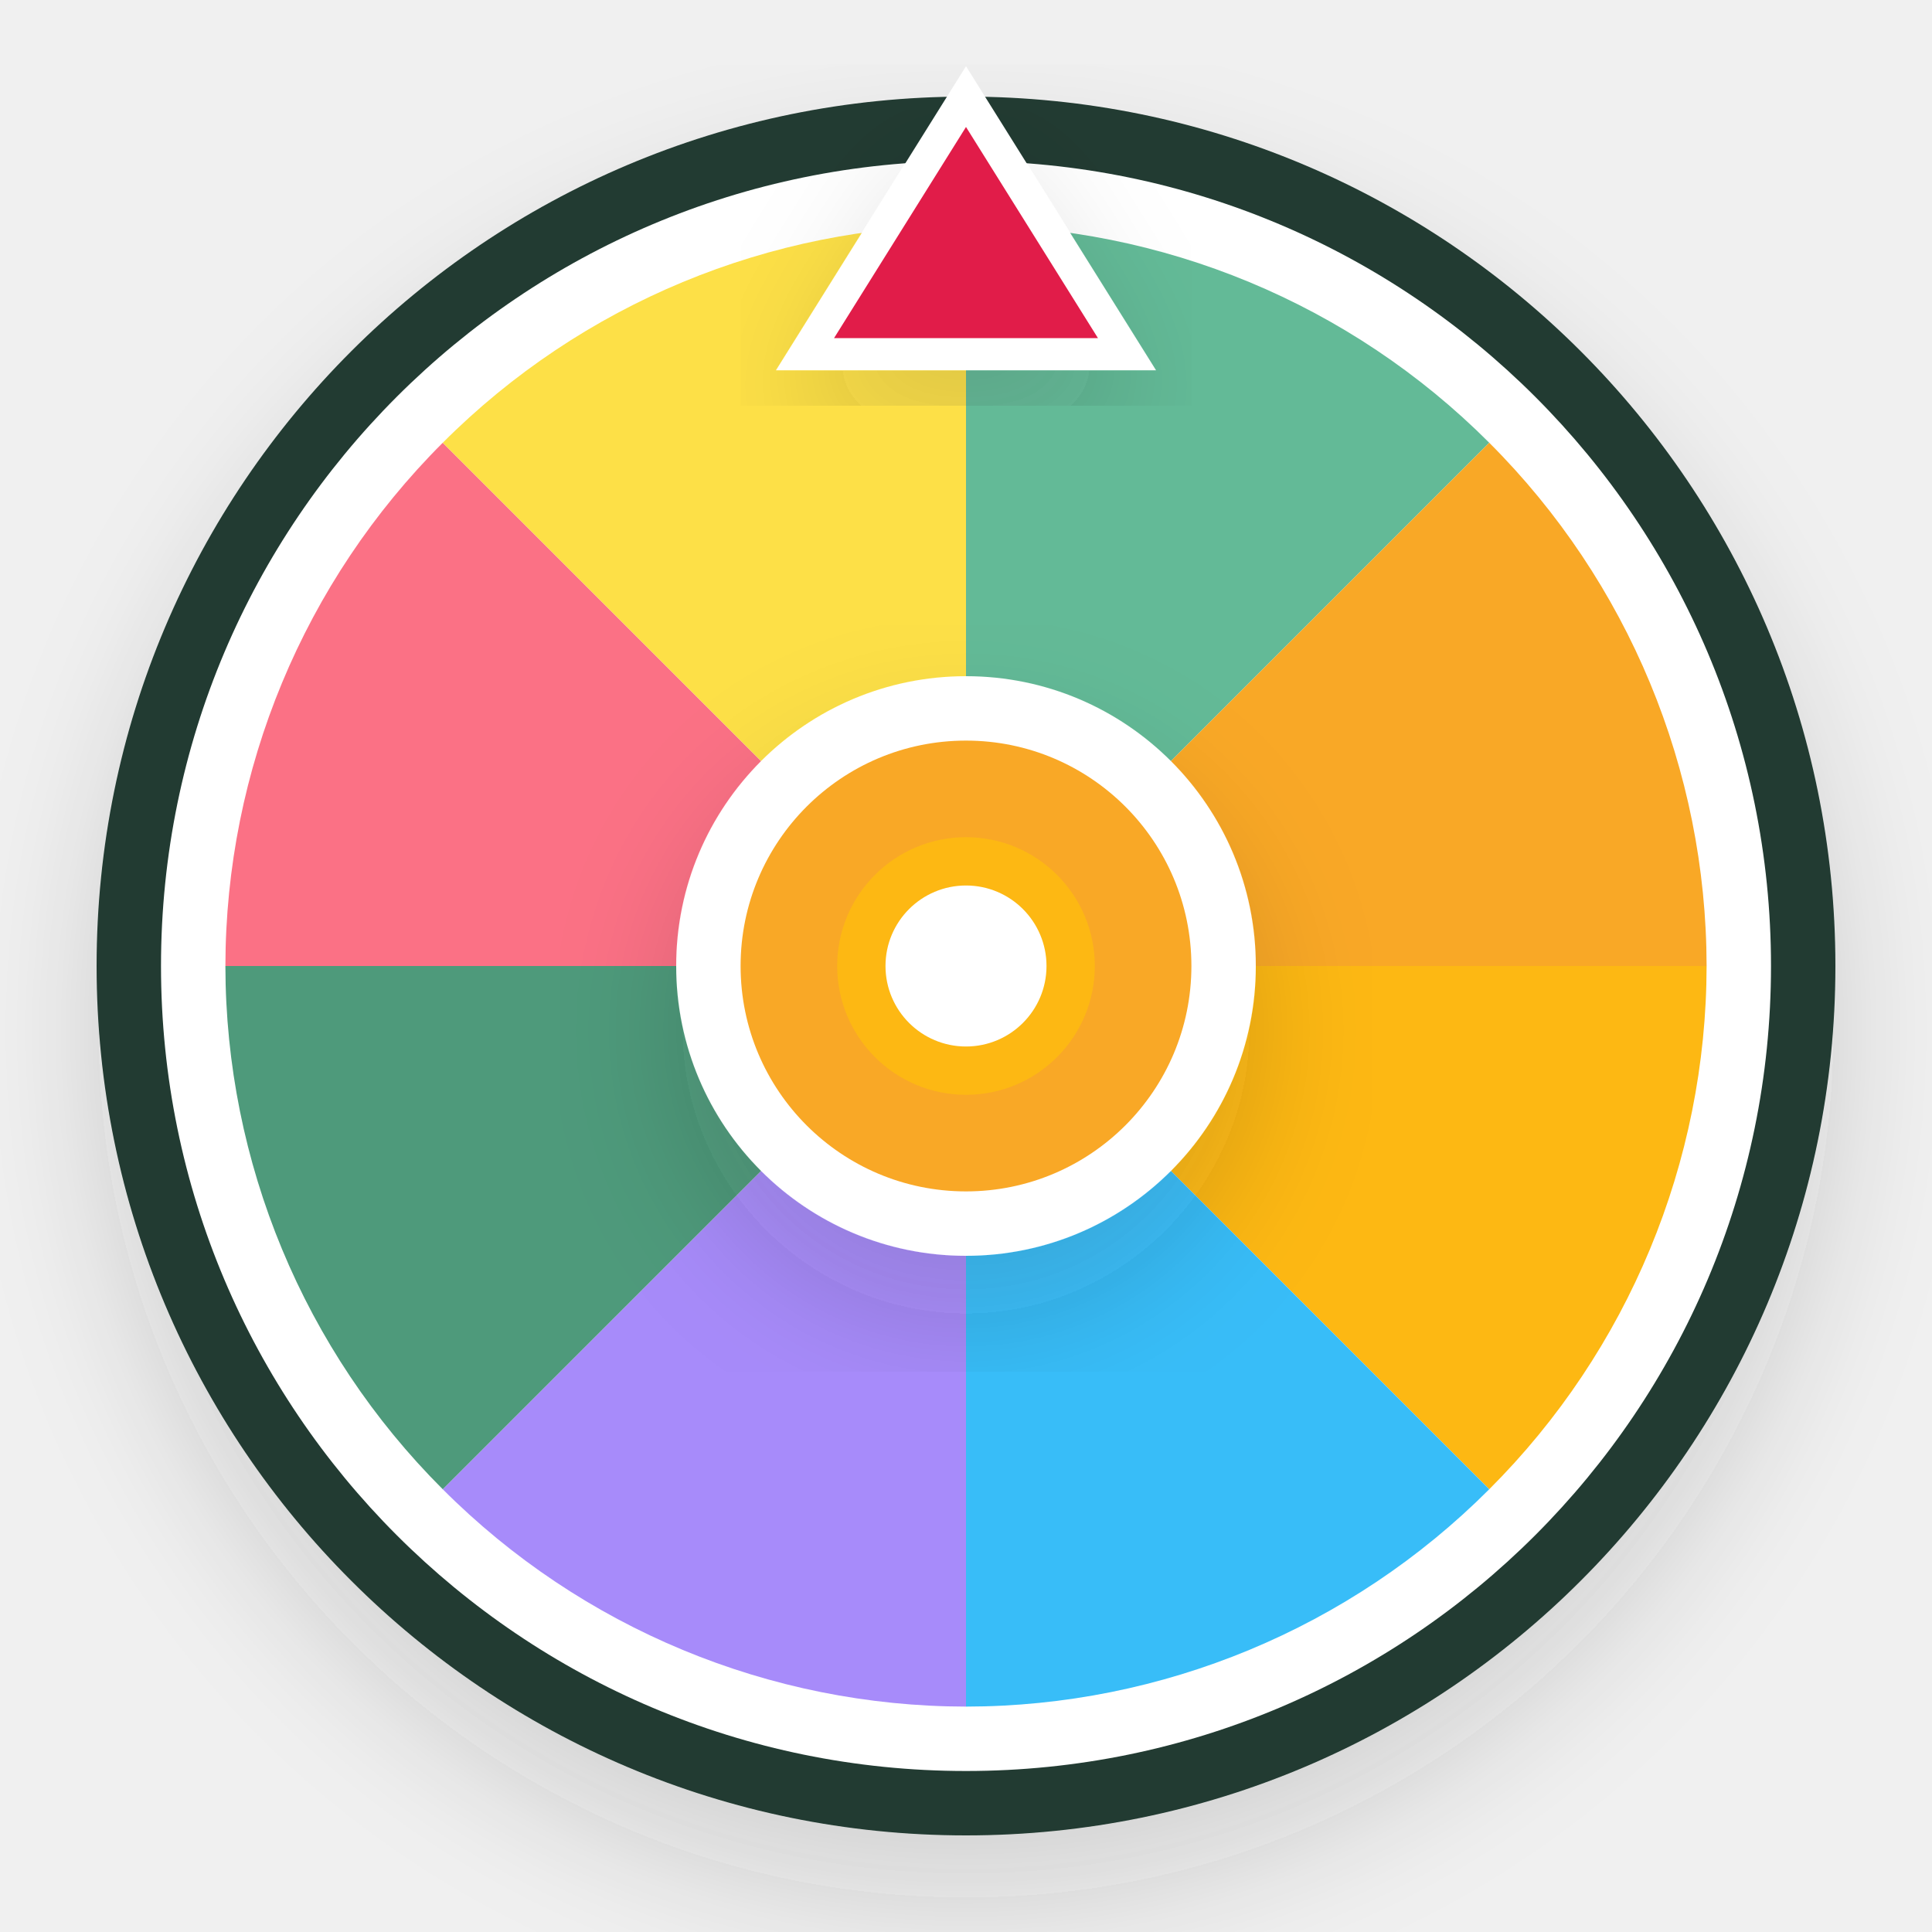
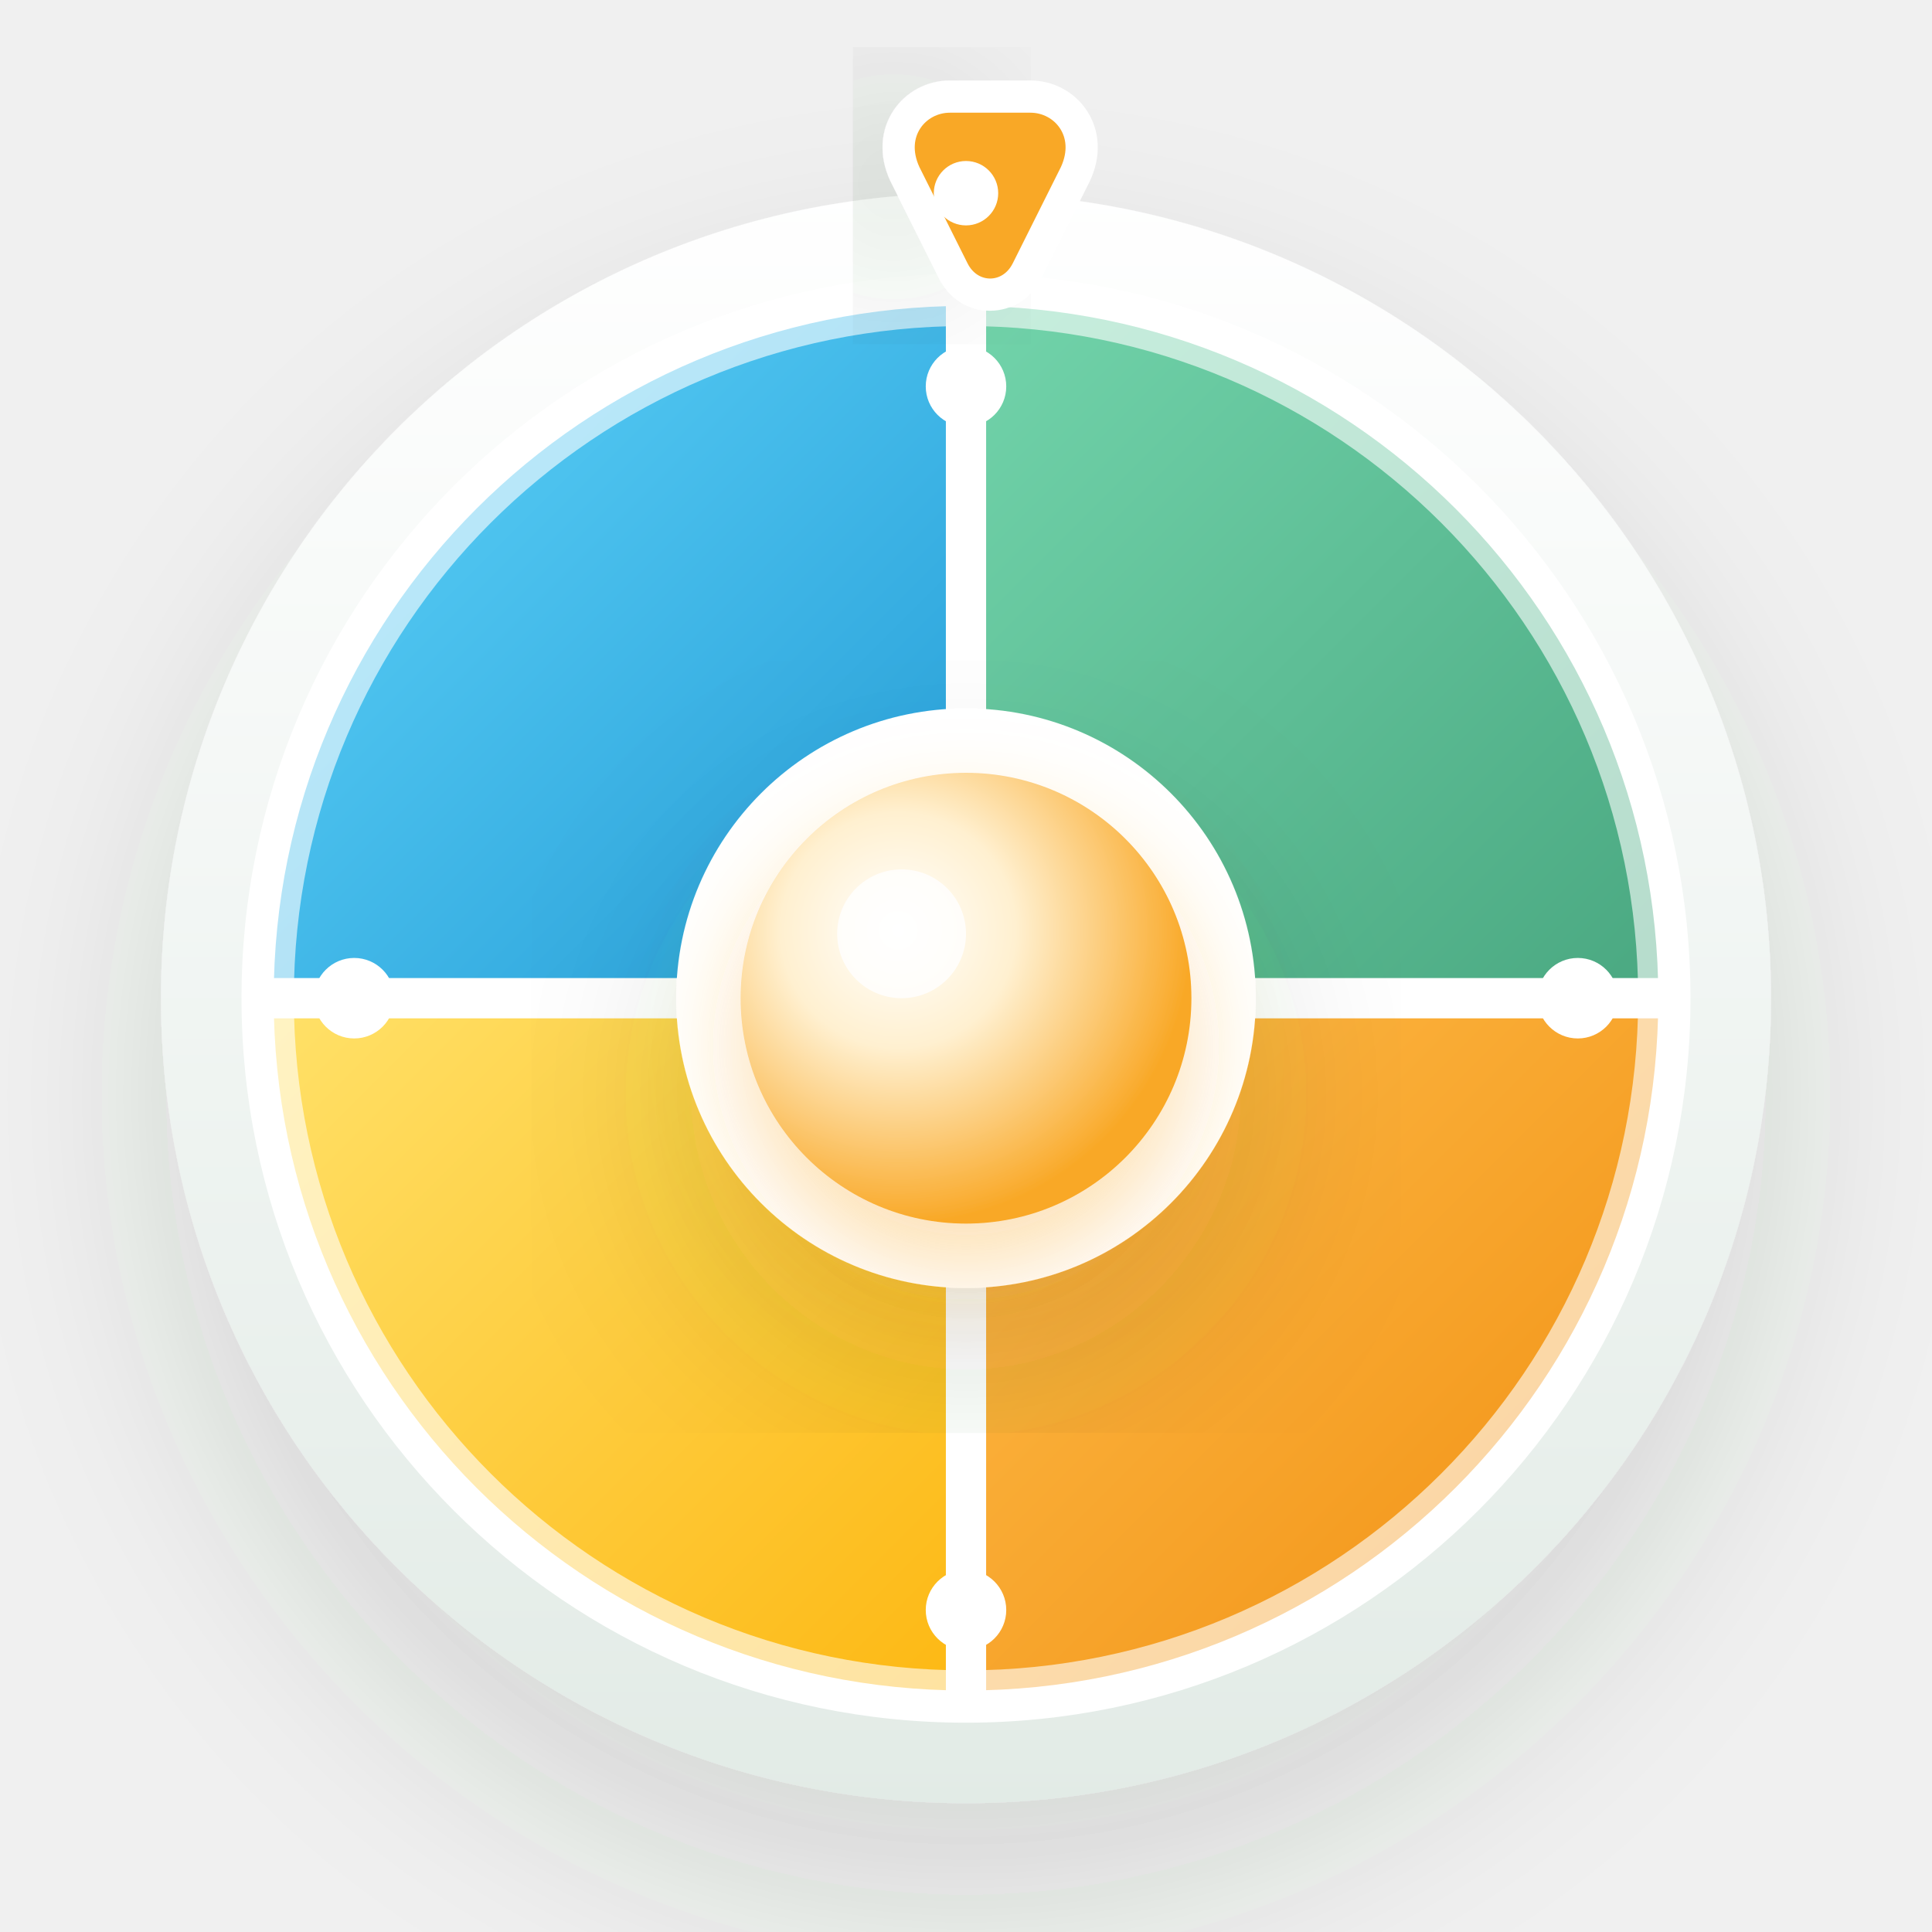
<svg xmlns="http://www.w3.org/2000/svg" viewBox="0 0 120 120" width="120" height="120">
  <defs>
-     <radialGradient id="rouletteGlow" cx="50%" cy="50%" r="50%">
-       <stop offset="0%" stop-color="#ffffff" stop-opacity="0.6" />
-       <stop offset="100%" stop-color="#ffffff" stop-opacity="0" />
+     <filter id="rouletteSoftShadow" x="-25%" y="-25%" width="150%" height="150%">
+       <feDropShadow dx="0" dy="6" stdDeviation="6" flood-color="#243B33" flood-opacity="0.14" />
+     </filter>
+     <filter id="hubGlow" x="-30%" y="-30%" width="160%" height="160%">
+       <feDropShadow dx="0" dy="3" stdDeviation="3" flood-color="#F9A826" flood-opacity="0.35" />
+     </filter>
+     <linearGradient id="segMint" x1="0%" y1="0%" x2="100%" y2="100%">
+       <stop offset="0%" stop-color="#72D4AB" />
+       <stop offset="100%" stop-color="#4AA881" />
+     </linearGradient>
+     <linearGradient id="segOrange" x1="0%" y1="0%" x2="100%" y2="100%">
+       <stop offset="0%" stop-color="#FFBD4A" />
+       <stop offset="100%" stop-color="#F08E10" />
+     </linearGradient>
+     <linearGradient id="segYellow" x1="0%" y1="0%" x2="100%" y2="100%">
+       <stop offset="0%" stop-color="#FFE169" />
+       <stop offset="100%" stop-color="#FDB813" />
+     </linearGradient>
+     <linearGradient id="segSky" x1="0%" y1="0%" x2="100%" y2="100%">
+       <stop offset="0%" stop-color="#60D5FA" />
+       <stop offset="100%" stop-color="#239BD6" />
+     </linearGradient>
+     <linearGradient id="rimGrad" x1="0%" y1="0%" x2="0%" y2="100%">
+       <stop offset="0%" stop-color="#FFFFFF" />
+       <stop offset="100%" stop-color="#E2EBE6" />
+     </linearGradient>
+     <radialGradient id="centerBulb" cx="35%" cy="35%" r="65%">
+       <stop offset="0%" stop-color="#FFFFFF" />
+       <stop offset="40%" stop-color="#FFF0D0" />
+       <stop offset="100%" stop-color="#F9A826" />
    </radialGradient>
-     <filter id="shadow" x="-20%" y="-20%" width="140%" height="140%">
-       <feDropShadow dx="0" dy="4" stdDeviation="4" flood-color="#243B33" flood-opacity="0.15" />
-     </filter>
  </defs>
-   <circle cx="60" cy="60" r="54" fill="#243B33" filter="url(#shadow)" />
-   <circle cx="60" cy="60" r="50" fill="#FFFFFF" />
-   <path d="M60,60 L60,14 A46,46 0 0,1 92.5,27.5 Z" fill="#63BA97" />
-   <path d="M60,60 L92.5,27.5 A46,46 0 0,1 106,60 Z" fill="#F9A826" />
-   <path d="M60,60 L106,60 A46,46 0 0,1 92.5,92.5 Z" fill="#FDB813" />
-   <path d="M60,60 L92.5,92.5 A46,46 0 0,1 60,106 Z" fill="#38BDF8" />
-   <path d="M60,60 L60,106 A46,46 0 0,1 27.5,92.5 Z" fill="#A78BFA" />
-   <path d="M60,60 L27.5,92.5 A46,46 0 0,1 14,60 Z" fill="#4E9A7B" />
-   <path d="M60,60 L14,60 A46,46 0 0,1 27.5,27.5 Z" fill="#FB7185" />
-   <path d="M60,60 L27.5,27.5 A46,46 0 0,1 60,14 Z" fill="#FDE047" />
-   <circle cx="60" cy="60" r="18" fill="#FFFFFF" filter="url(#shadow)" />
-   <circle cx="60" cy="60" r="14" fill="#F9A826" />
-   <circle cx="60" cy="60" r="8" fill="#FDB813" />
-   <circle cx="60" cy="60" r="5" fill="#FFFFFF" />
-   <polygon points="60,6 50,22 70,22" fill="#E11D48" stroke="#FFFFFF" stroke-width="2" filter="url(#shadow)" />
+   <circle cx="60" cy="62" r="50" fill="url(#rimGrad)" filter="url(#rouletteSoftShadow)" />
+   <circle cx="60" cy="62" r="45" fill="#FFFFFF" />
+   <path d="M60,62 L60,19 A43,43 0 0,1 103,62 Z" fill="url(#segMint)" />
+   <path d="M60,62 L103,62 A43,43 0 0,1 60,105 Z" fill="url(#segOrange)" />
+   <path d="M60,62 L60,105 A43,43 0 0,1 17,62 Z" fill="url(#segYellow)" />
+   <path d="M60,62 L17,62 A43,43 0 0,1 60,19 Z" fill="url(#segSky)" />
+   <circle cx="60" cy="62" r="43" fill="none" stroke="#FFFFFF" stroke-width="2.5" opacity="0.6" />
+   <line x1="60" y1="19" x2="60" y2="105" stroke="#FFFFFF" stroke-width="2.5" stroke-linecap="round" />
+   <line x1="17" y1="62" x2="103" y2="62" stroke="#FFFFFF" stroke-width="2.5" stroke-linecap="round" />
+   <circle cx="60" cy="24" r="2.5" fill="#FFFFFF" />
+   <circle cx="98" cy="62" r="2.5" fill="#FFFFFF" />
+   <circle cx="60" cy="100" r="2.5" fill="#FFFFFF" />
+   <circle cx="22" cy="62" r="2.5" fill="#FFFFFF" />
+   <circle cx="60" cy="62" r="18" fill="#FFFFFF" filter="url(#rouletteSoftShadow)" />
+   <circle cx="60" cy="62" r="14" fill="url(#centerBulb)" filter="url(#hubGlow)" />
+   <circle cx="56" cy="58" r="4" fill="#FFFFFF" opacity="0.8" />
+   <path d="M54,8 C54,5.8 56.2,4 58.8,5.2 L64.8,8.2 C66.8,9.2 66.8,11.8 64.8,12.8 L58.8,15.8 C56.2,17 54,15.2 54,13 Z" fill="#F9A826" stroke="#FFFFFF" stroke-width="2" filter="url(#rouletteSoftShadow)" transform="rotate(90 60 12)" />
+   <circle cx="60" cy="12" r="2" fill="#FFFFFF" />
</svg>
